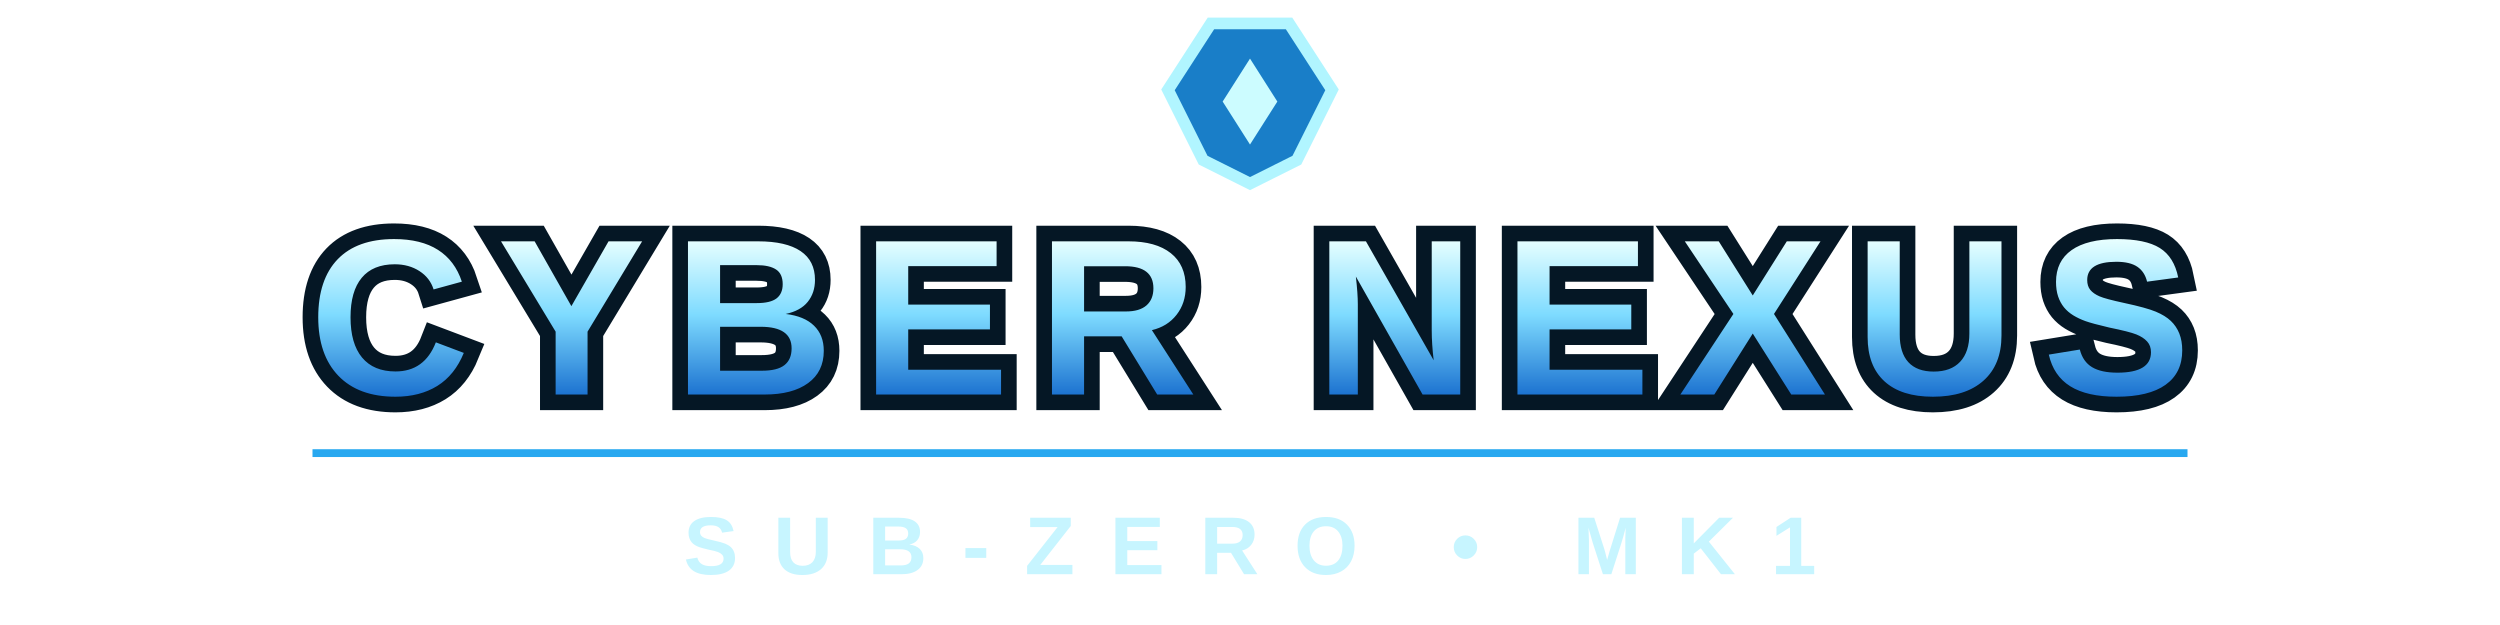
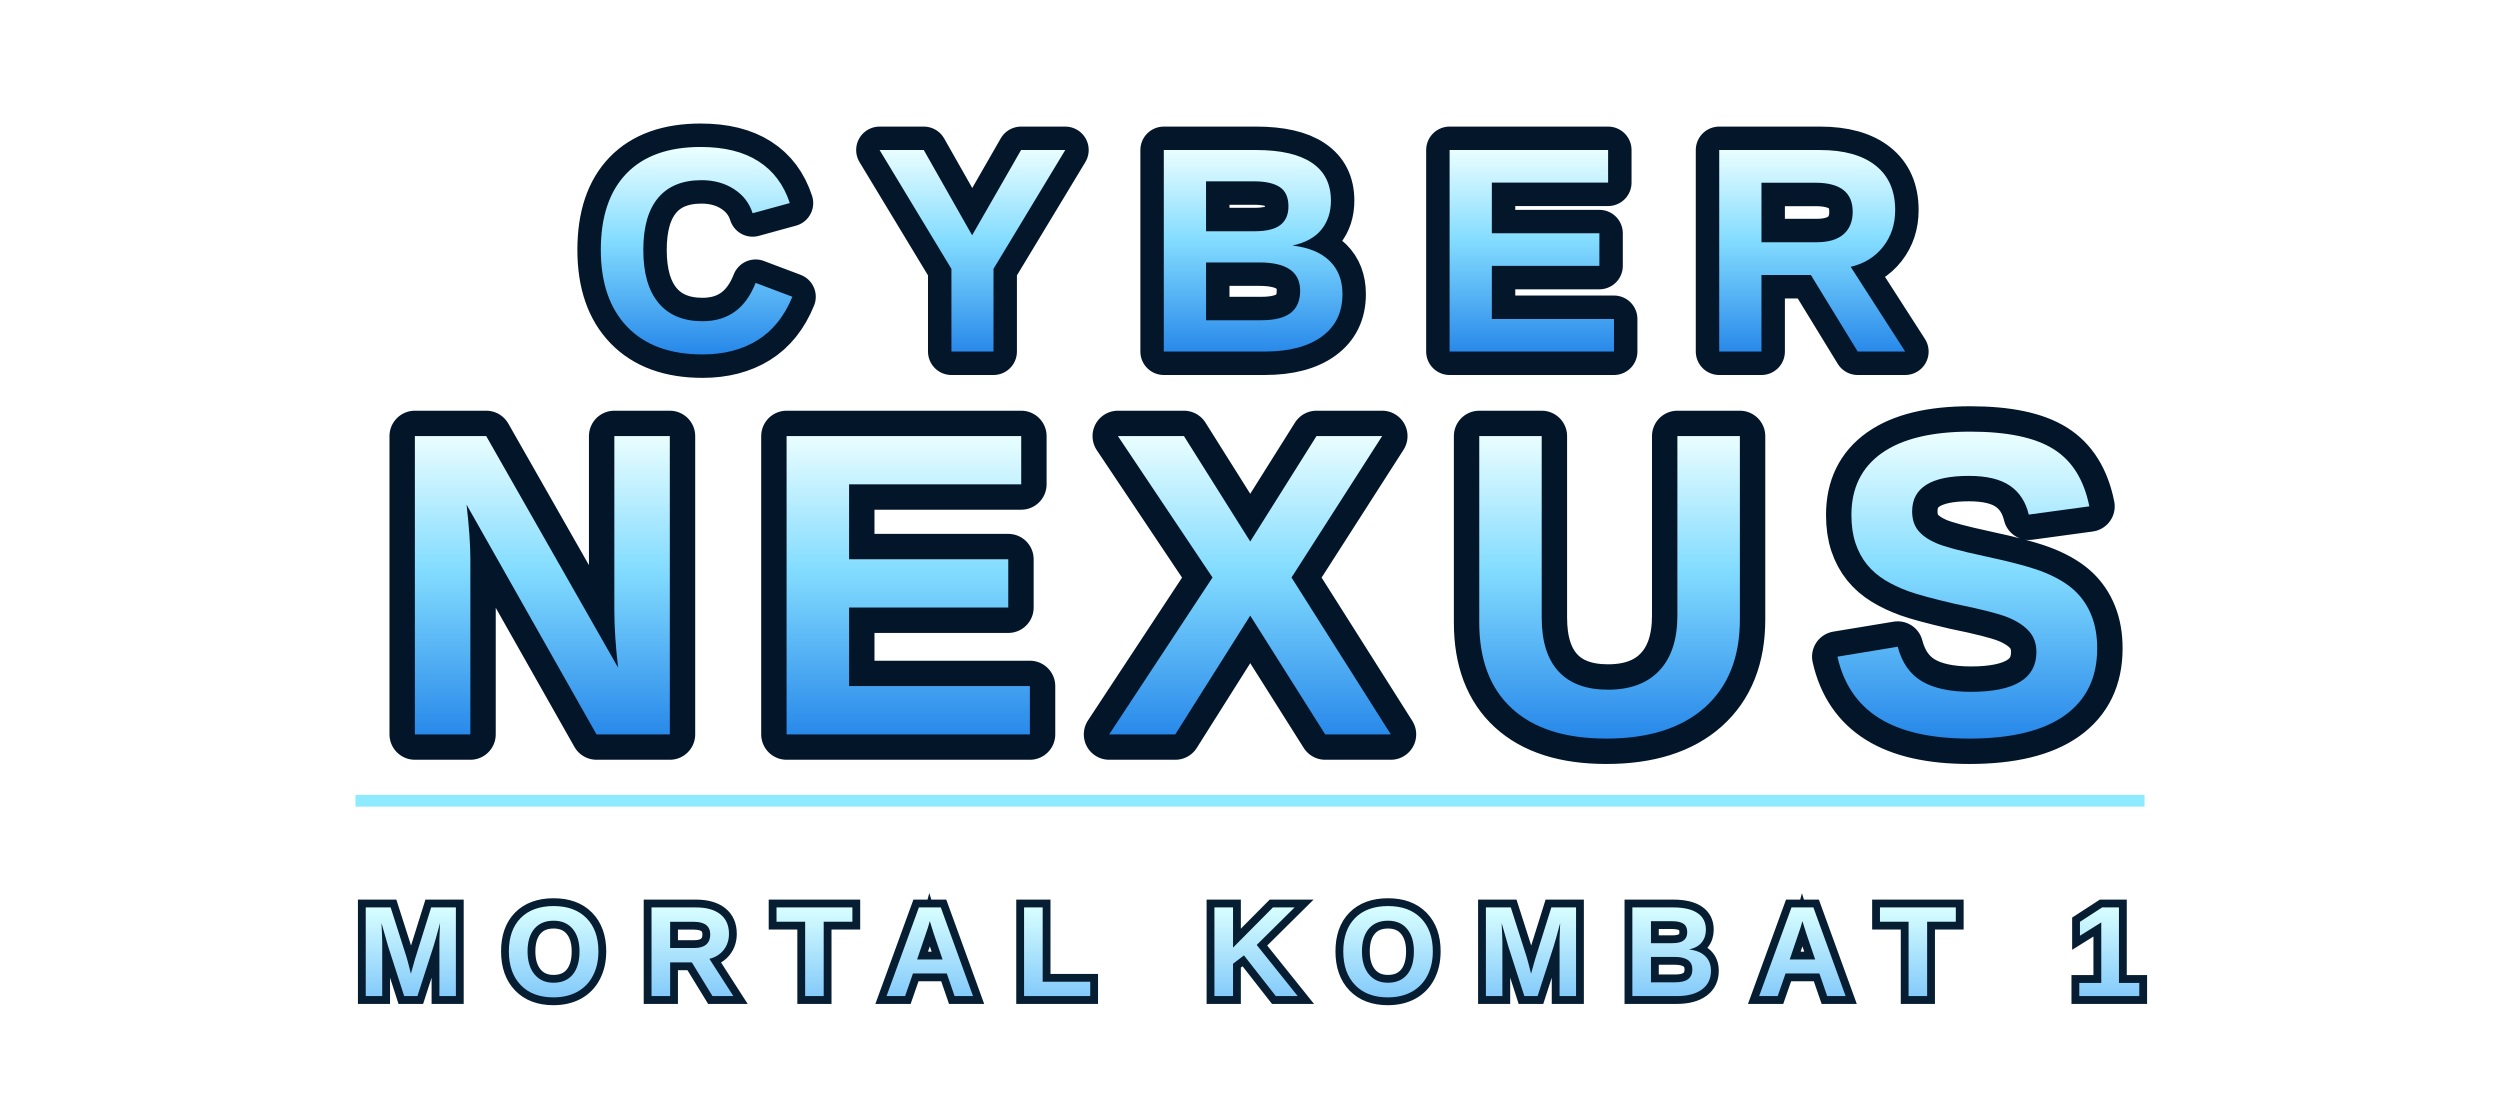
- <svg xmlns="http://www.w3.org/2000/svg" width="640" height="160" viewBox="0 0 640 160">
+ <svg xmlns="http://www.w3.org/2000/svg" width="640" height="280" viewBox="0 0 640 280">
  <defs>
    <linearGradient id="ice" x1="0" y1="0" x2="0" y2="1">
-       <stop stop-color="#e8ffff" />
-       <stop offset=".48" stop-color="#7edbff" />
-       <stop offset="1" stop-color="#1a70cf" />
+       <stop stop-color="#edffff" />
+       <stop offset=".45" stop-color="#83dcff" />
+       <stop offset="1" stop-color="#2687e9" />
+     </linearGradient>
+     <linearGradient id="shine" x1="0" y1="0" x2="0" y2="1">
+       <stop stop-color="#d9ffff" />
+       <stop offset="1" stop-color="#83cafa" />
    </linearGradient>
  </defs>
-   <path d="M310 6 L330 6 L341 23 L332 41 L320 47 L308 41 L299 23Z" fill="#197ec8" stroke="#b1f5ff" stroke-width="3" />
-   <path d="M320 15 L327 26 L320 37 L313 26Z" fill="#ccfcff" />
-   <text x="320" y="101" font-family="Arial,sans-serif" font-weight="900" text-anchor="middle" letter-spacing="7" font-size="57" paint-order="stroke" stroke="#051725" stroke-width="8" fill="url(#ice)">CYBER NEXUS</text>
-   <path d="M80 116 H560" stroke="#28a8f0" stroke-width="2" />
-   <text x="320" y="147" font-family="Arial,sans-serif" font-weight="bold" text-anchor="middle" letter-spacing="9" font-size="21" fill="#c7f5ff">SUB-ZERO  •  MK1</text>
+   <text x="320" y="90" font-family="Arial,Helvetica,sans-serif" font-size="75" font-weight="900" text-anchor="middle" letter-spacing="19" stroke="#04172a" stroke-width="12" stroke-linejoin="round" paint-order="stroke" fill="url(#ice)">CYBER</text>
+   <text x="320" y="188" font-family="Arial,Helvetica,sans-serif" font-size="111" font-weight="900" text-anchor="middle" letter-spacing="15" stroke="#031529" stroke-width="13" stroke-linejoin="round" paint-order="stroke" fill="url(#ice)">NEXUS</text>
+   <path d="M91 205 H549" stroke="#79e6ff" stroke-width="3" opacity=".85" />
+   <text x="320" y="255" font-family="Arial,Helvetica,sans-serif" font-size="33" font-weight="800" text-anchor="middle" letter-spacing="10" stroke="#061d32" stroke-width="4" paint-order="stroke" fill="url(#shine)">MORTAL KOMBAT 1</text>
</svg>
